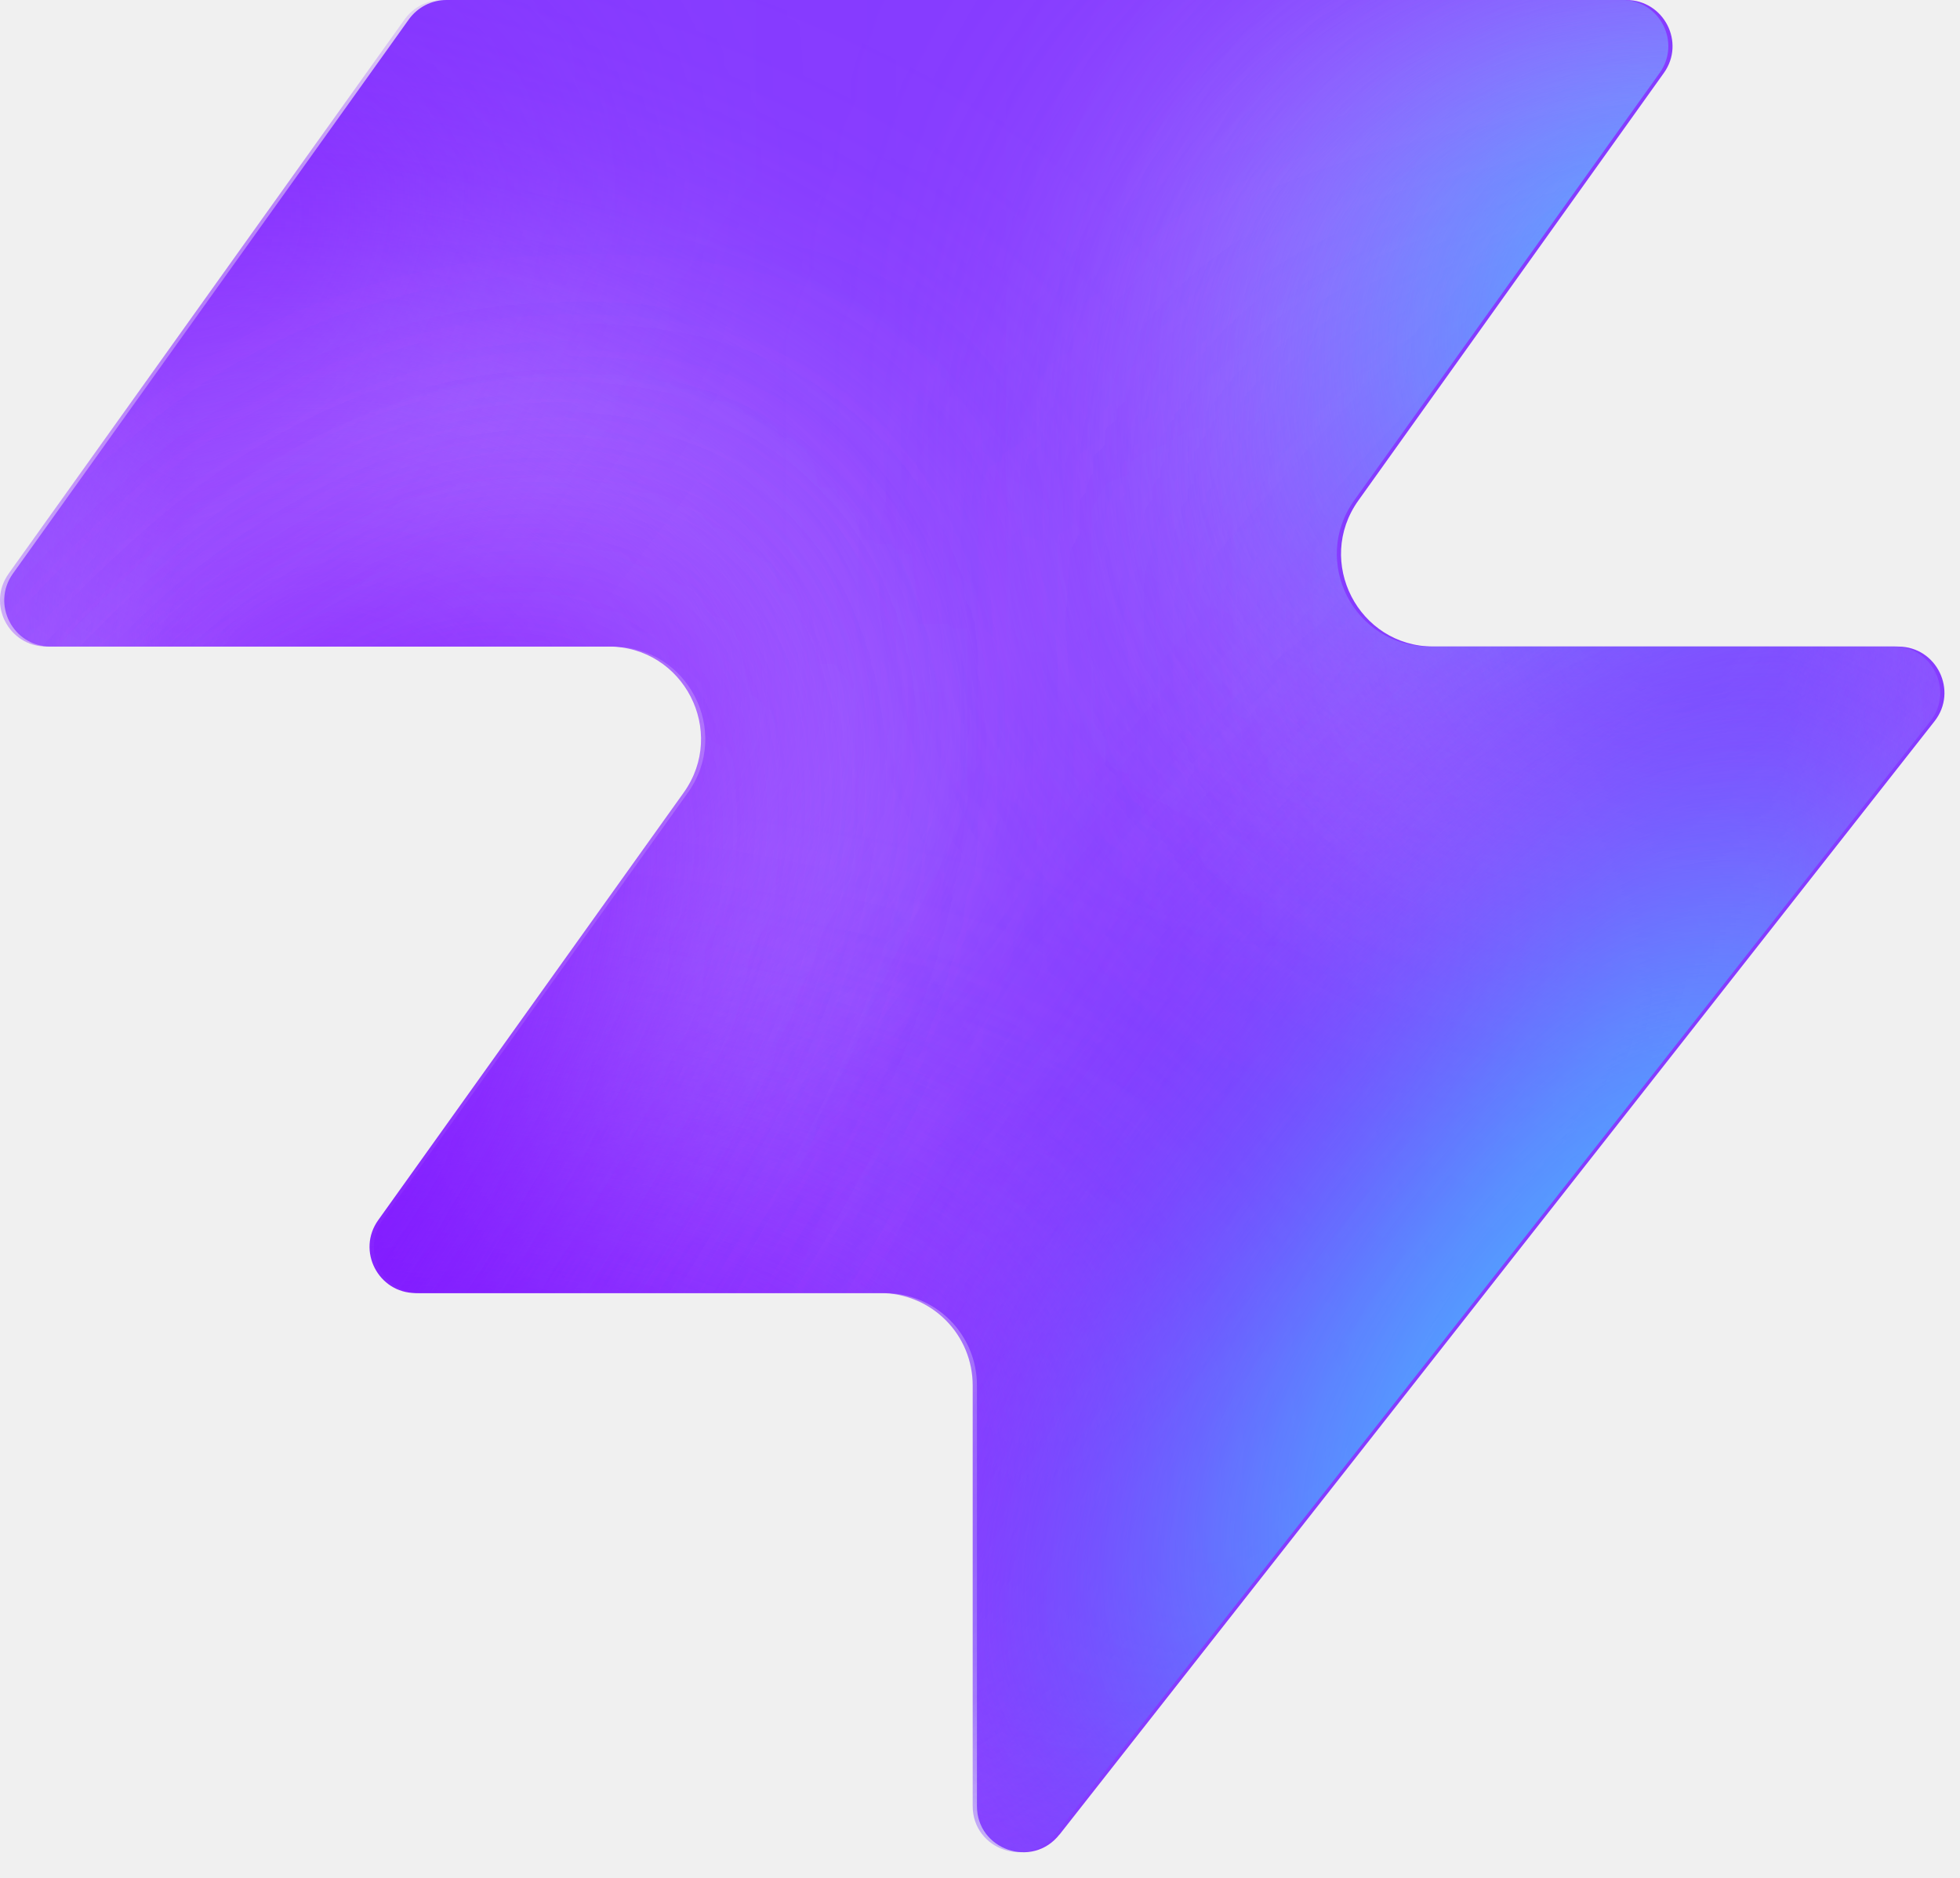
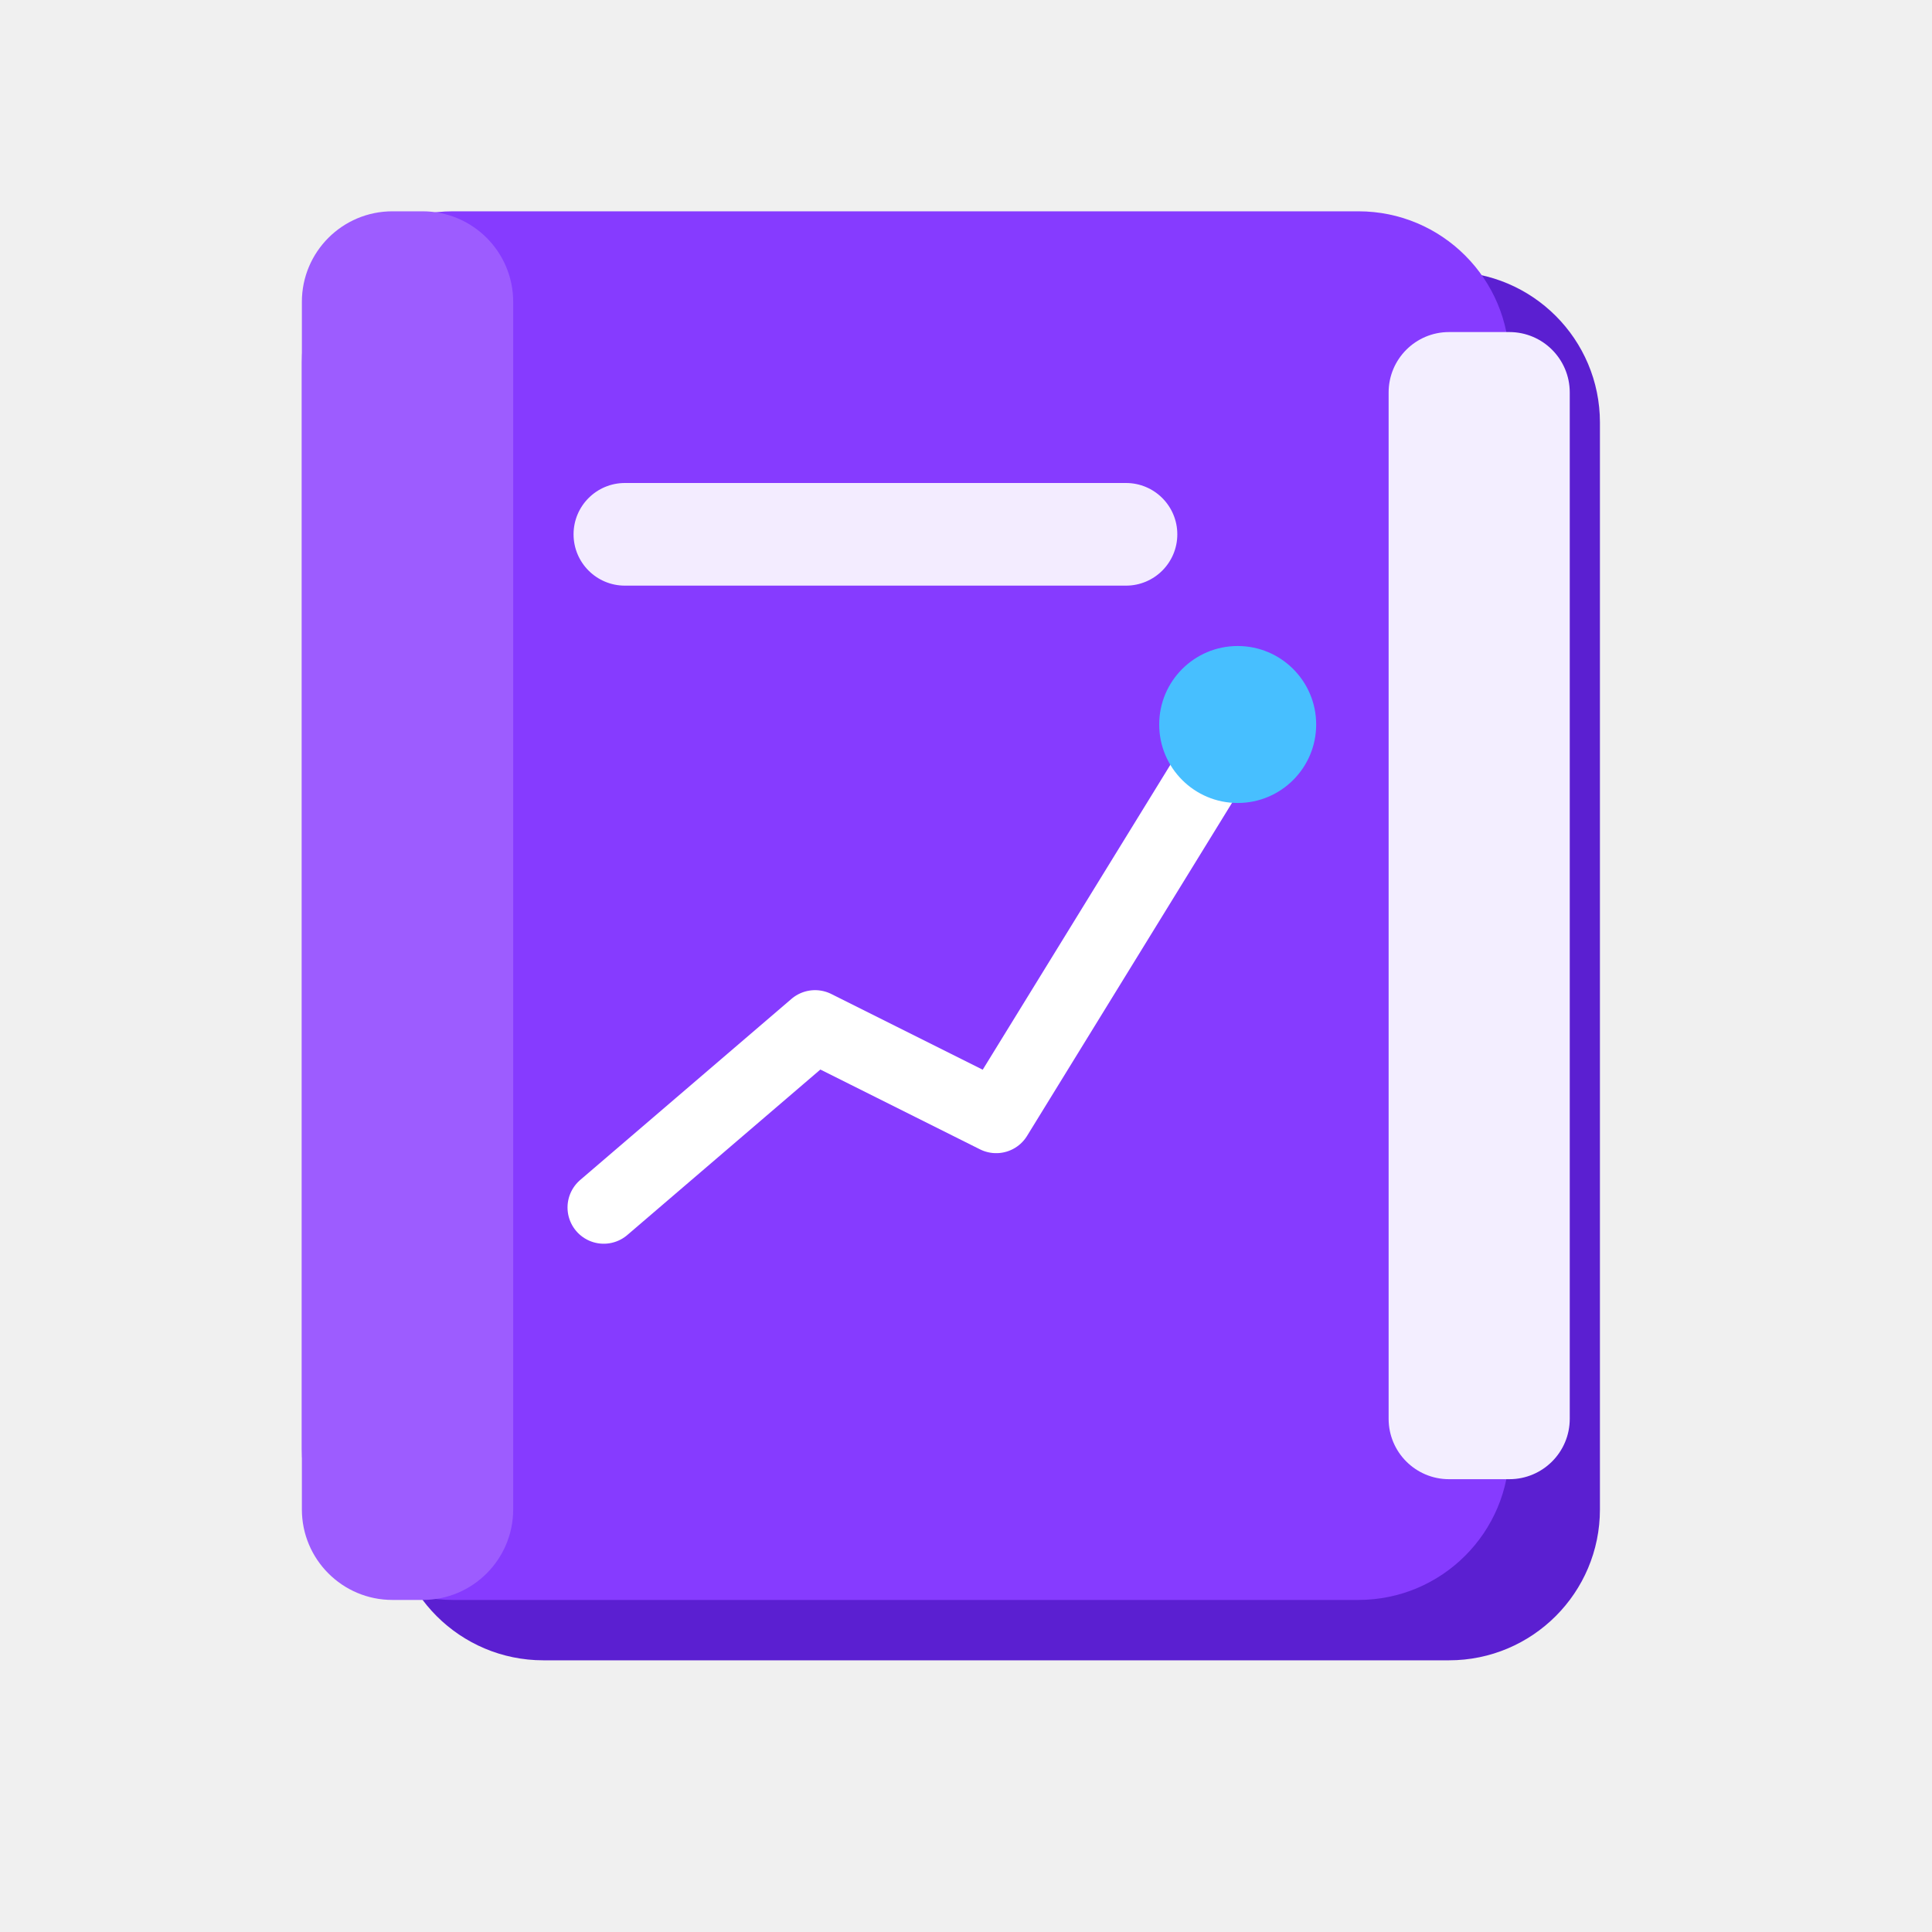
- <svg xmlns="http://www.w3.org/2000/svg" width="48" height="46" fill="none" viewBox="0 0 48 46">
-   <path fill="#863bff" d="M25.946 44.938c-.664.845-2.021.375-2.021-.698V33.937a2.26 2.26 0 0 0-2.262-2.262H10.287c-.92 0-1.456-1.04-.92-1.788l7.48-10.471c1.07-1.497 0-3.578-1.842-3.578H1.237c-.92 0-1.456-1.04-.92-1.788L10.013.474c.214-.297.556-.474.92-.474h28.894c.92 0 1.456 1.04.92 1.788l-7.48 10.471c-1.07 1.498 0 3.579 1.842 3.579h11.377c.943 0 1.473 1.088.89 1.83L25.947 44.94z" style="fill:#863bff;fill:color(display-p3 .525 .23 1);fill-opacity:1" />
-   <mask id="a" width="48" height="46" x="0" y="0" maskUnits="userSpaceOnUse" style="mask-type:alpha">
-     <path fill="#000" d="M25.842 44.938c-.664.844-2.021.375-2.021-.698V33.937a2.26 2.26 0 0 0-2.262-2.262H10.183c-.92 0-1.456-1.04-.92-1.788l7.48-10.471c1.07-1.498 0-3.579-1.842-3.579H1.133c-.92 0-1.456-1.04-.92-1.787L9.91.473c.214-.297.556-.474.92-.474h28.894c.92 0 1.456 1.04.92 1.788l-7.48 10.471c-1.07 1.498 0 3.578 1.842 3.578h11.377c.943 0 1.473 1.088.89 1.832L25.843 44.94z" style="fill:#000;fill-opacity:1" />
-   </mask>
-   <g mask="url(#a)">
-     <g filter="url(#b)">
-       <ellipse cx="5.508" cy="14.704" fill="#ede6ff" rx="5.508" ry="14.704" style="fill:#ede6ff;fill:color(display-p3 .927 .903 1);fill-opacity:1" transform="matrix(.00324 1 1 -.00324 -4.47 31.516)" />
-     </g>
-     <g filter="url(#c)">
-       <ellipse cx="10.399" cy="29.851" fill="#ede6ff" rx="10.399" ry="29.851" style="fill:#ede6ff;fill:color(display-p3 .927 .903 1);fill-opacity:1" transform="matrix(.00324 1 1 -.00324 -39.328 7.883)" />
-     </g>
-     <g filter="url(#d)">
-       <ellipse cx="5.508" cy="30.487" fill="#7e14ff" rx="5.508" ry="30.487" style="fill:#7e14ff;fill:color(display-p3 .492 .077 1);fill-opacity:1" transform="rotate(89.814 -25.913 -14.639)scale(1 -1)" />
-     </g>
-     <g filter="url(#e)">
-       <ellipse cx="5.508" cy="30.599" fill="#7e14ff" rx="5.508" ry="30.599" style="fill:#7e14ff;fill:color(display-p3 .492 .077 1);fill-opacity:1" transform="rotate(89.814 -32.644 -3.334)scale(1 -1)" />
-     </g>
-     <g filter="url(#f)">
-       <ellipse cx="5.508" cy="30.599" fill="#7e14ff" rx="5.508" ry="30.599" style="fill:#7e14ff;fill:color(display-p3 .492 .077 1);fill-opacity:1" transform="matrix(.00324 1 1 -.00324 -34.34 30.47)" />
-     </g>
-     <g filter="url(#g)">
-       <ellipse cx="14.072" cy="22.078" fill="#ede6ff" rx="14.072" ry="22.078" style="fill:#ede6ff;fill:color(display-p3 .927 .903 1);fill-opacity:1" transform="rotate(93.35 24.506 48.493)scale(-1 1)" />
-     </g>
-     <g filter="url(#h)">
-       <ellipse cx="3.47" cy="21.501" fill="#7e14ff" rx="3.47" ry="21.501" style="fill:#7e14ff;fill:color(display-p3 .492 .077 1);fill-opacity:1" transform="rotate(89.009 28.708 47.59)scale(-1 1)" />
-     </g>
-     <g filter="url(#i)">
-       <ellipse cx="3.47" cy="21.501" fill="#7e14ff" rx="3.47" ry="21.501" style="fill:#7e14ff;fill:color(display-p3 .492 .077 1);fill-opacity:1" transform="rotate(89.009 28.708 47.59)scale(-1 1)" />
-     </g>
-     <g filter="url(#j)">
-       <ellipse cx=".387" cy="8.972" fill="#7e14ff" rx="4.407" ry="29.108" style="fill:#7e14ff;fill:color(display-p3 .492 .077 1);fill-opacity:1" transform="rotate(39.51 .387 8.972)" />
-     </g>
-     <g filter="url(#k)">
-       <ellipse cx="47.523" cy="-6.092" fill="#7e14ff" rx="4.407" ry="29.108" style="fill:#7e14ff;fill:color(display-p3 .492 .077 1);fill-opacity:1" transform="rotate(37.892 47.523 -6.092)" />
-     </g>
-     <g filter="url(#l)">
-       <ellipse cx="41.412" cy="6.333" fill="#47bfff" rx="5.971" ry="9.665" style="fill:#47bfff;fill:color(display-p3 .28 .748 1);fill-opacity:1" transform="rotate(37.892 41.412 6.333)" />
-     </g>
-     <g filter="url(#m)">
-       <ellipse cx="-1.879" cy="38.332" fill="#7e14ff" rx="4.407" ry="29.108" style="fill:#7e14ff;fill:color(display-p3 .492 .077 1);fill-opacity:1" transform="rotate(37.892 -1.88 38.332)" />
-     </g>
-     <g filter="url(#n)">
-       <ellipse cx="-1.879" cy="38.332" fill="#7e14ff" rx="4.407" ry="29.108" style="fill:#7e14ff;fill:color(display-p3 .492 .077 1);fill-opacity:1" transform="rotate(37.892 -1.88 38.332)" />
-     </g>
-     <g filter="url(#o)">
-       <ellipse cx="35.651" cy="29.907" fill="#7e14ff" rx="4.407" ry="29.108" style="fill:#7e14ff;fill:color(display-p3 .492 .077 1);fill-opacity:1" transform="rotate(37.892 35.651 29.907)" />
-     </g>
-     <g filter="url(#p)">
-       <ellipse cx="38.418" cy="32.4" fill="#47bfff" rx="5.971" ry="15.297" style="fill:#47bfff;fill:color(display-p3 .28 .748 1);fill-opacity:1" transform="rotate(37.892 38.418 32.4)" />
-     </g>
+ <svg xmlns="http://www.w3.org/2000/svg" width="64" height="64" viewBox="0 0 64 64" fill="none">
+   <rect x="13" y="9" width="40" height="46" rx="5" fill="#5b1fd1" />
+   <rect x="10" y="7" width="40" height="46" rx="5" fill="#863bff" />
+   <rect x="10" y="7" width="7" height="46" rx="3" fill="#9d5cff" />
+   <rect x="46" y="11" width="6" height="38" rx="2" fill="#f3eeff" />
+   <g stroke="#ffffff" stroke-width="2.4" stroke-linecap="round" stroke-linejoin="round" fill="none">
+     <polyline points="20,40 27,34 33,37 41,24" />
  </g>
-   <defs>
-     <filter id="b" width="60.045" height="41.654" x="-19.77" y="16.149" color-interpolation-filters="sRGB" filterUnits="userSpaceOnUse">
-       <feFlood flood-opacity="0" result="BackgroundImageFix" />
-       <feBlend in="SourceGraphic" in2="BackgroundImageFix" result="shape" />
-       <feGaussianBlur result="effect1_foregroundBlur_2002_17158" stdDeviation="7.659" />
-     </filter>
-     <filter id="c" width="90.34" height="51.437" x="-54.613" y="-7.533" color-interpolation-filters="sRGB" filterUnits="userSpaceOnUse">
-       <feFlood flood-opacity="0" result="BackgroundImageFix" />
-       <feBlend in="SourceGraphic" in2="BackgroundImageFix" result="shape" />
-       <feGaussianBlur result="effect1_foregroundBlur_2002_17158" stdDeviation="7.659" />
-     </filter>
-     <filter id="d" width="79.355" height="29.4" x="-49.64" y="2.03" color-interpolation-filters="sRGB" filterUnits="userSpaceOnUse">
-       <feFlood flood-opacity="0" result="BackgroundImageFix" />
-       <feBlend in="SourceGraphic" in2="BackgroundImageFix" result="shape" />
-       <feGaussianBlur result="effect1_foregroundBlur_2002_17158" stdDeviation="4.596" />
-     </filter>
-     <filter id="e" width="79.579" height="29.4" x="-45.045" y="20.029" color-interpolation-filters="sRGB" filterUnits="userSpaceOnUse">
-       <feFlood flood-opacity="0" result="BackgroundImageFix" />
-       <feBlend in="SourceGraphic" in2="BackgroundImageFix" result="shape" />
-       <feGaussianBlur result="effect1_foregroundBlur_2002_17158" stdDeviation="4.596" />
-     </filter>
-     <filter id="f" width="79.579" height="29.4" x="-43.513" y="21.178" color-interpolation-filters="sRGB" filterUnits="userSpaceOnUse">
-       <feFlood flood-opacity="0" result="BackgroundImageFix" />
-       <feBlend in="SourceGraphic" in2="BackgroundImageFix" result="shape" />
-       <feGaussianBlur result="effect1_foregroundBlur_2002_17158" stdDeviation="4.596" />
-     </filter>
-     <filter id="g" width="74.749" height="58.852" x="15.756" y="-17.901" color-interpolation-filters="sRGB" filterUnits="userSpaceOnUse">
-       <feFlood flood-opacity="0" result="BackgroundImageFix" />
-       <feBlend in="SourceGraphic" in2="BackgroundImageFix" result="shape" />
-       <feGaussianBlur result="effect1_foregroundBlur_2002_17158" stdDeviation="7.659" />
-     </filter>
-     <filter id="h" width="61.377" height="25.362" x="23.548" y="2.284" color-interpolation-filters="sRGB" filterUnits="userSpaceOnUse">
-       <feFlood flood-opacity="0" result="BackgroundImageFix" />
-       <feBlend in="SourceGraphic" in2="BackgroundImageFix" result="shape" />
-       <feGaussianBlur result="effect1_foregroundBlur_2002_17158" stdDeviation="4.596" />
-     </filter>
-     <filter id="i" width="61.377" height="25.362" x="23.548" y="2.284" color-interpolation-filters="sRGB" filterUnits="userSpaceOnUse">
-       <feFlood flood-opacity="0" result="BackgroundImageFix" />
-       <feBlend in="SourceGraphic" in2="BackgroundImageFix" result="shape" />
-       <feGaussianBlur result="effect1_foregroundBlur_2002_17158" stdDeviation="4.596" />
-     </filter>
-     <filter id="j" width="56.045" height="63.649" x="-27.636" y="-22.853" color-interpolation-filters="sRGB" filterUnits="userSpaceOnUse">
-       <feFlood flood-opacity="0" result="BackgroundImageFix" />
-       <feBlend in="SourceGraphic" in2="BackgroundImageFix" result="shape" />
-       <feGaussianBlur result="effect1_foregroundBlur_2002_17158" stdDeviation="4.596" />
-     </filter>
-     <filter id="k" width="54.814" height="64.646" x="20.116" y="-38.415" color-interpolation-filters="sRGB" filterUnits="userSpaceOnUse">
-       <feFlood flood-opacity="0" result="BackgroundImageFix" />
-       <feBlend in="SourceGraphic" in2="BackgroundImageFix" result="shape" />
-       <feGaussianBlur result="effect1_foregroundBlur_2002_17158" stdDeviation="4.596" />
-     </filter>
-     <filter id="l" width="33.541" height="35.313" x="24.641" y="-11.323" color-interpolation-filters="sRGB" filterUnits="userSpaceOnUse">
-       <feFlood flood-opacity="0" result="BackgroundImageFix" />
-       <feBlend in="SourceGraphic" in2="BackgroundImageFix" result="shape" />
-       <feGaussianBlur result="effect1_foregroundBlur_2002_17158" stdDeviation="4.596" />
-     </filter>
-     <filter id="m" width="54.814" height="64.646" x="-29.286" y="6.009" color-interpolation-filters="sRGB" filterUnits="userSpaceOnUse">
-       <feFlood flood-opacity="0" result="BackgroundImageFix" />
-       <feBlend in="SourceGraphic" in2="BackgroundImageFix" result="shape" />
-       <feGaussianBlur result="effect1_foregroundBlur_2002_17158" stdDeviation="4.596" />
-     </filter>
-     <filter id="n" width="54.814" height="64.646" x="-29.286" y="6.009" color-interpolation-filters="sRGB" filterUnits="userSpaceOnUse">
-       <feFlood flood-opacity="0" result="BackgroundImageFix" />
-       <feBlend in="SourceGraphic" in2="BackgroundImageFix" result="shape" />
-       <feGaussianBlur result="effect1_foregroundBlur_2002_17158" stdDeviation="4.596" />
-     </filter>
-     <filter id="o" width="54.814" height="64.646" x="8.244" y="-2.416" color-interpolation-filters="sRGB" filterUnits="userSpaceOnUse">
-       <feFlood flood-opacity="0" result="BackgroundImageFix" />
-       <feBlend in="SourceGraphic" in2="BackgroundImageFix" result="shape" />
-       <feGaussianBlur result="effect1_foregroundBlur_2002_17158" stdDeviation="4.596" />
-     </filter>
-     <filter id="p" width="39.409" height="43.623" x="18.713" y="10.588" color-interpolation-filters="sRGB" filterUnits="userSpaceOnUse">
-       <feFlood flood-opacity="0" result="BackgroundImageFix" />
-       <feBlend in="SourceGraphic" in2="BackgroundImageFix" result="shape" />
-       <feGaussianBlur result="effect1_foregroundBlur_2002_17158" stdDeviation="4.596" />
-     </filter>
-   </defs>
+   <circle cx="41" cy="24" r="2.6" fill="#47bfff" />
+   <rect x="19" y="16" width="20" height="3.4" rx="1.7" fill="#ffffff" opacity="0.9" />
</svg>
